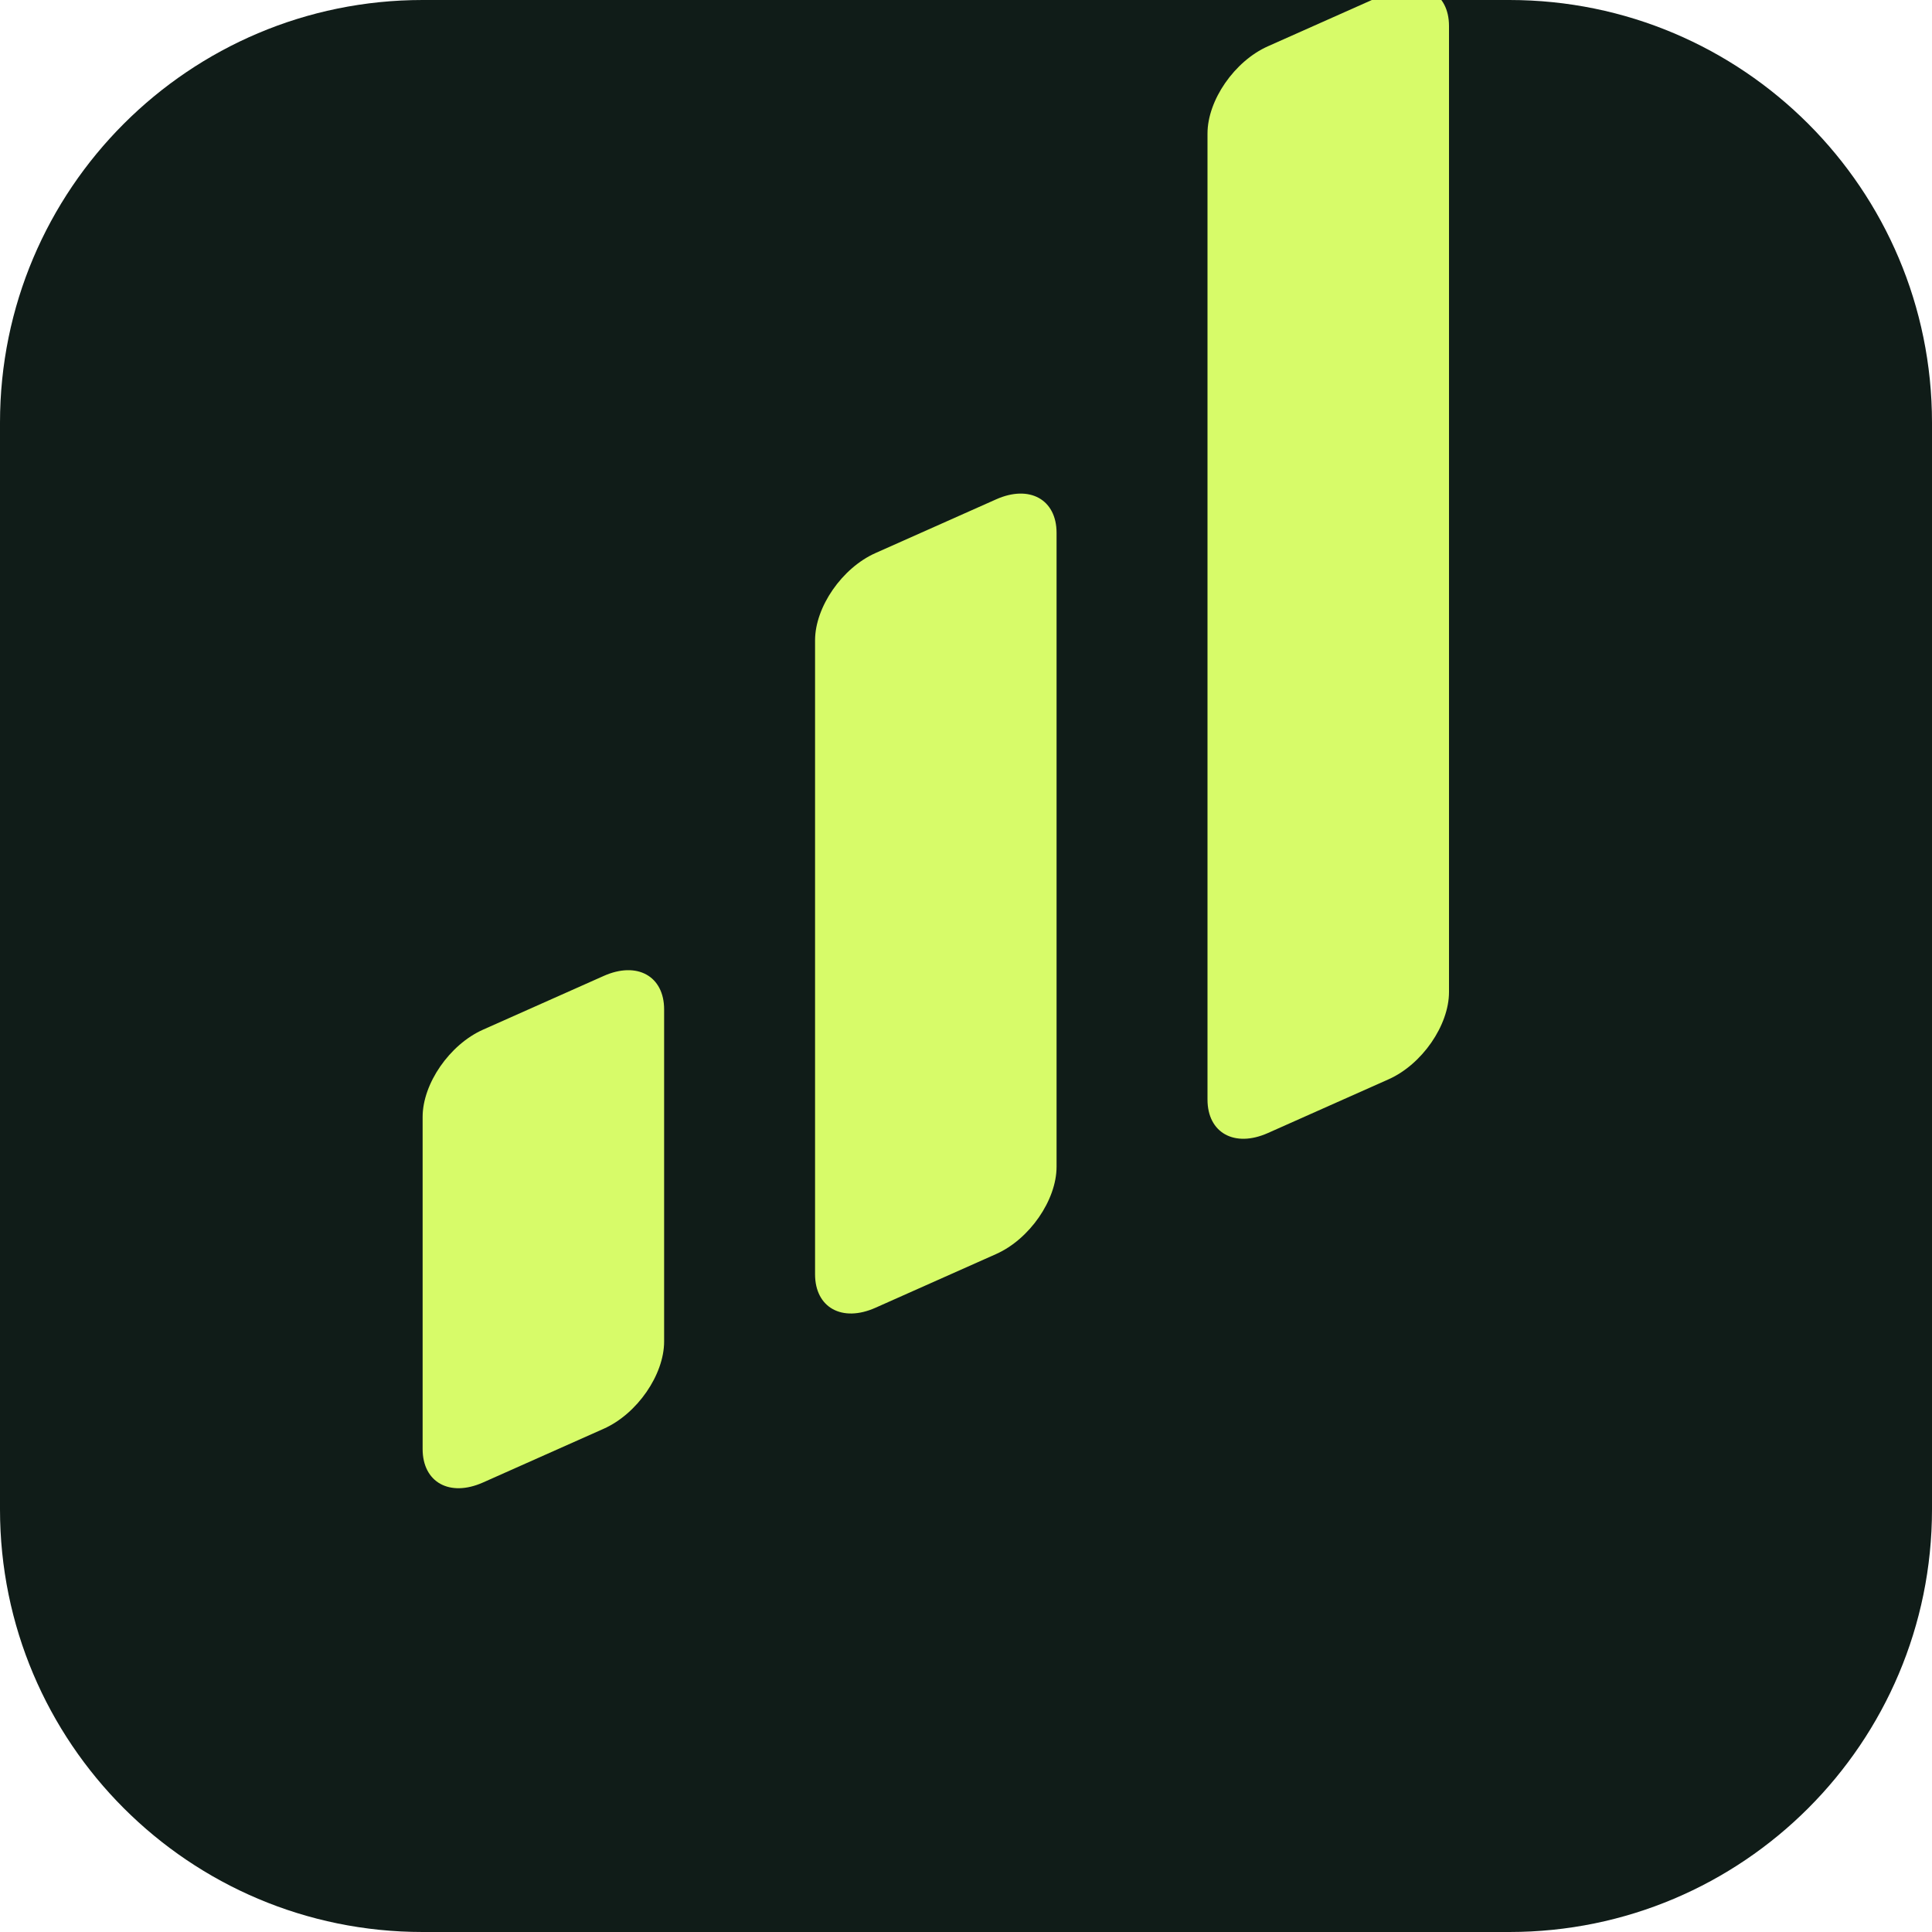
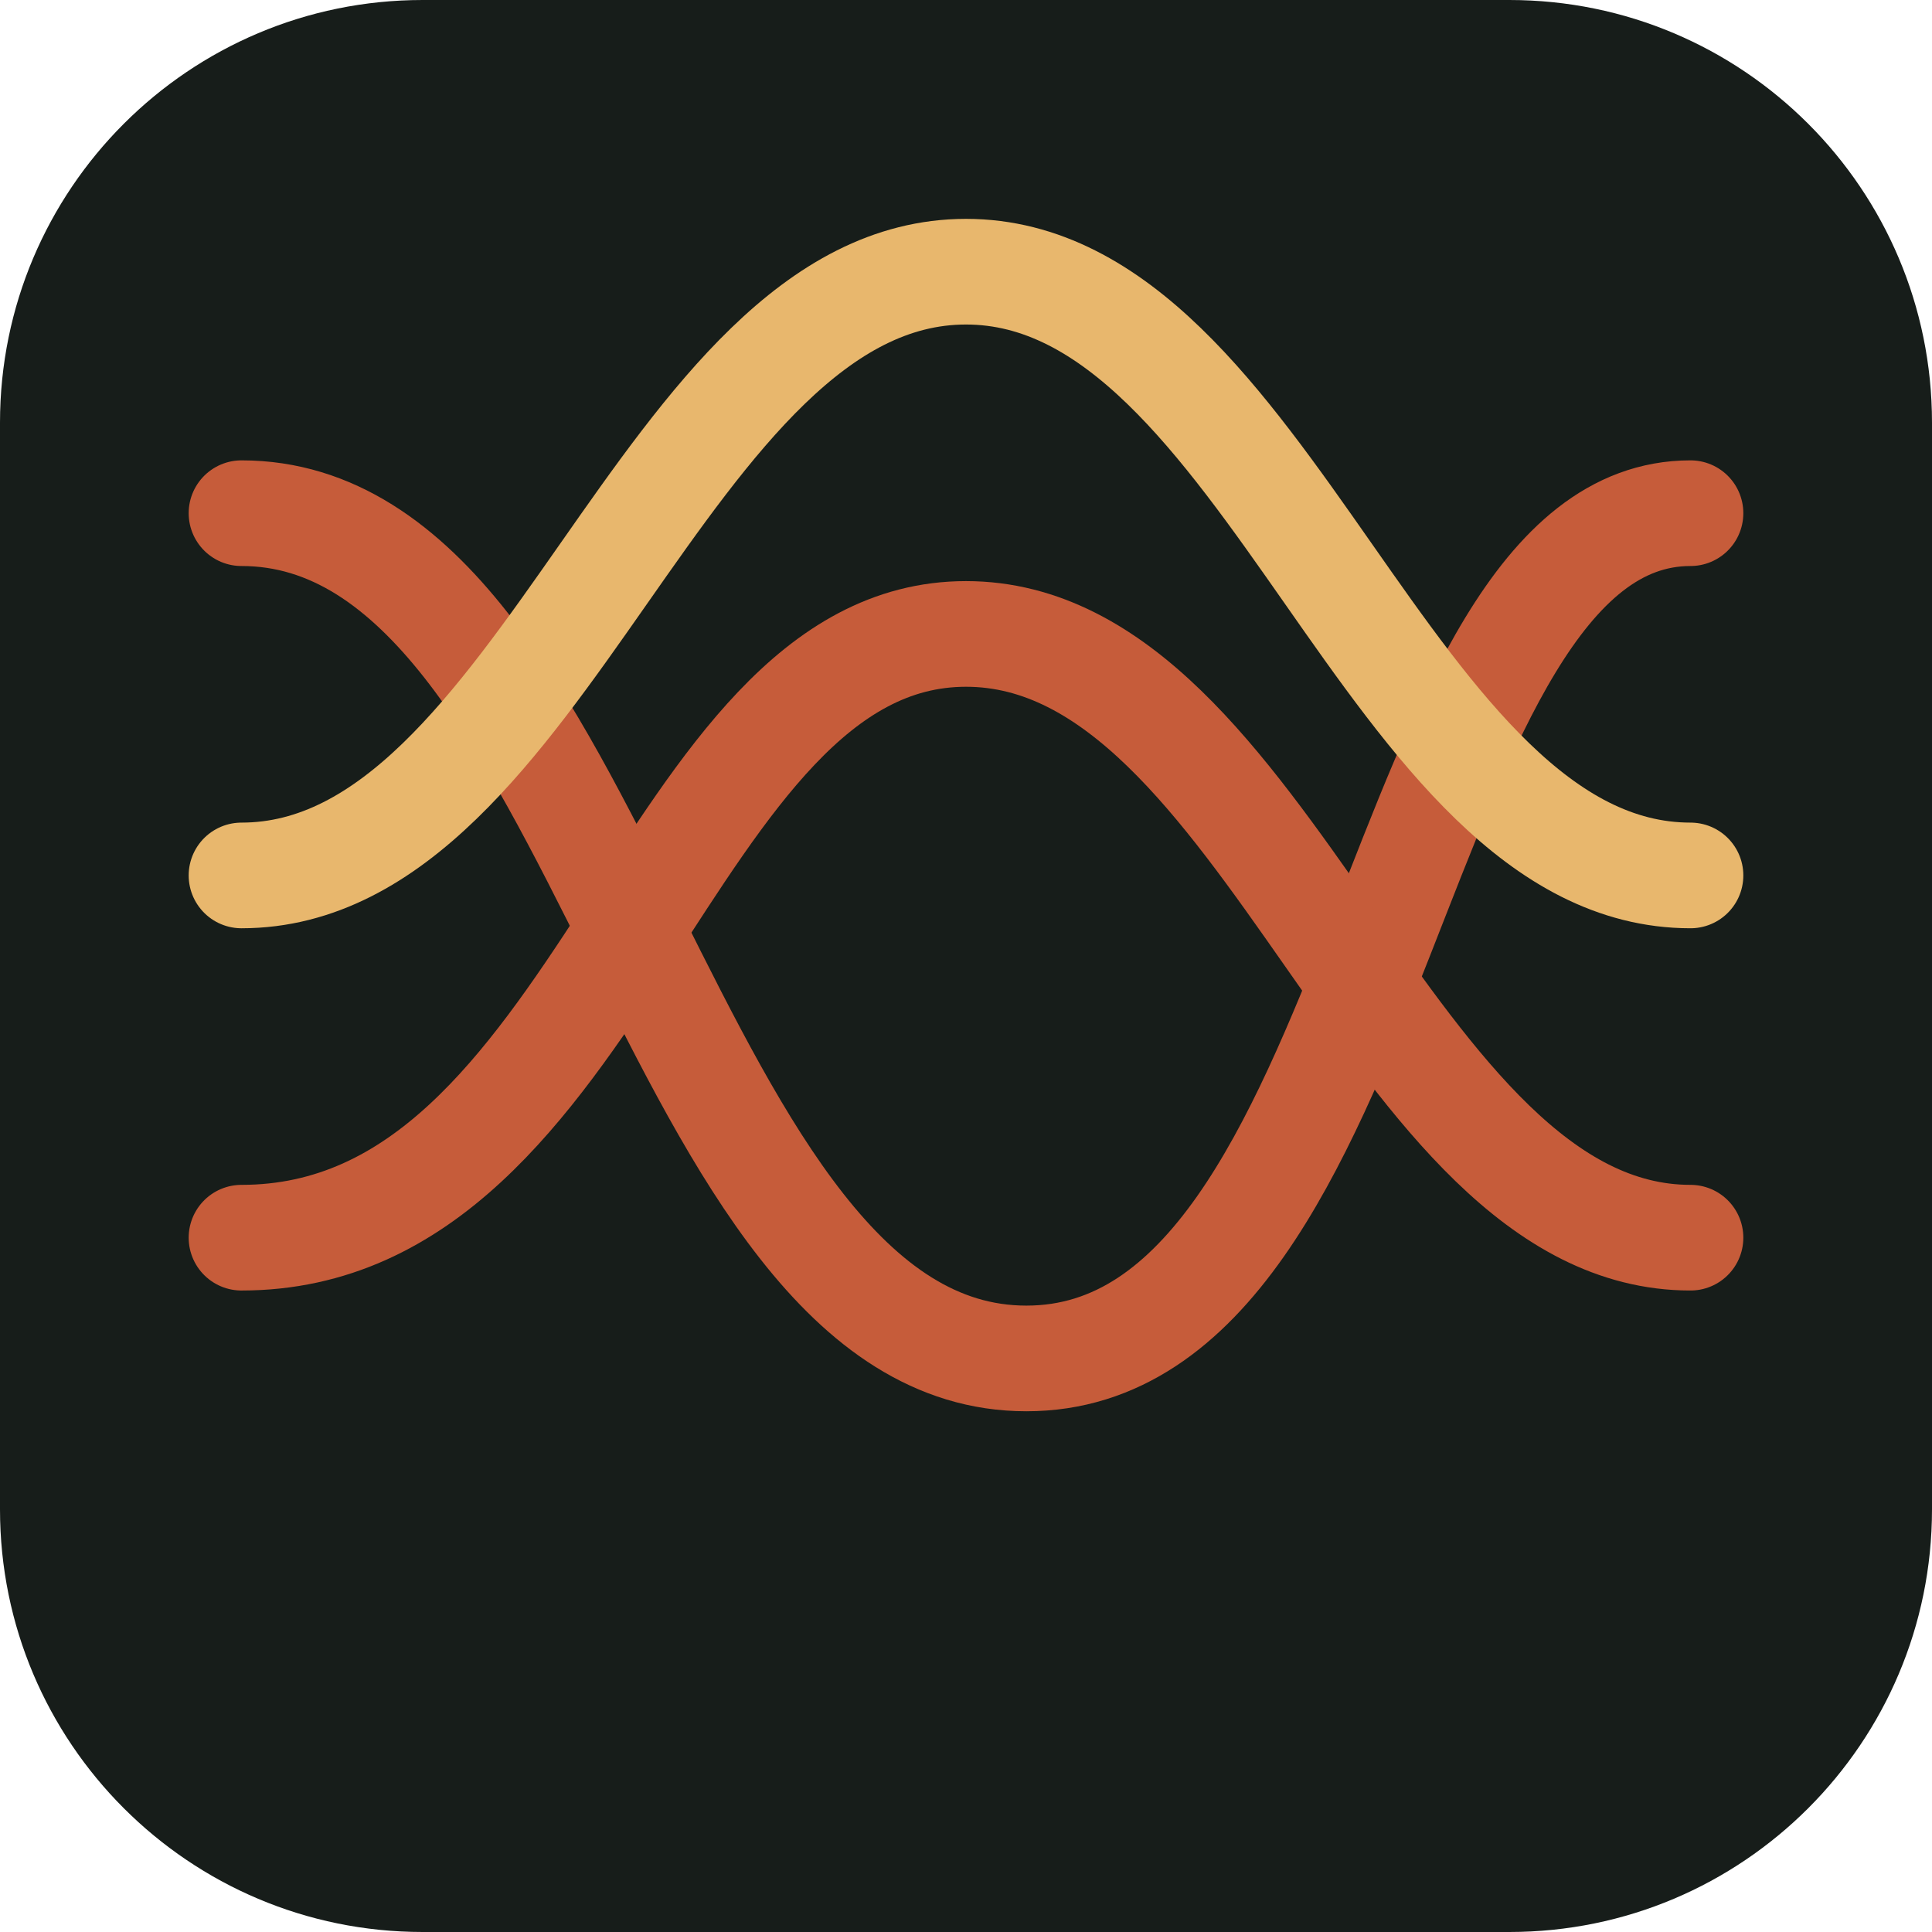
<svg xmlns="http://www.w3.org/2000/svg" viewBox="0 0 64 64">
-   <rect width="64" height="64" rx="14" fill="#101c18" />
-   <g transform="translate(14 12) skewY(-24)">
-     <rect x="0" y="23" width="8" height="15" rx="2" fill="#d7fb69" />
-     <rect x="13" y="13" width="8" height="25" rx="2" fill="#d7fb69" />
-     <rect x="26" y="2" width="8" height="36" rx="2" fill="#d7fb69" />
+   <rect width="64" height="64" rx="14" fill="#171d1a" />
+   <g fill="none" stroke-linecap="round" stroke-linejoin="round" stroke-width="3.5">
+     <path d="M8 17 C20 17 22 45 34 45 S46 17 56 17" stroke="#c65c3a" />
+     <path d="M8 29 C18 29 22 9 32 9 S46 29 56 29" stroke="#e8b76d" />
+     <path d="M8 41 C20 41 22 21 32 21 S46 41 56 41" stroke="#c65c3a" />
  </g>
</svg>
